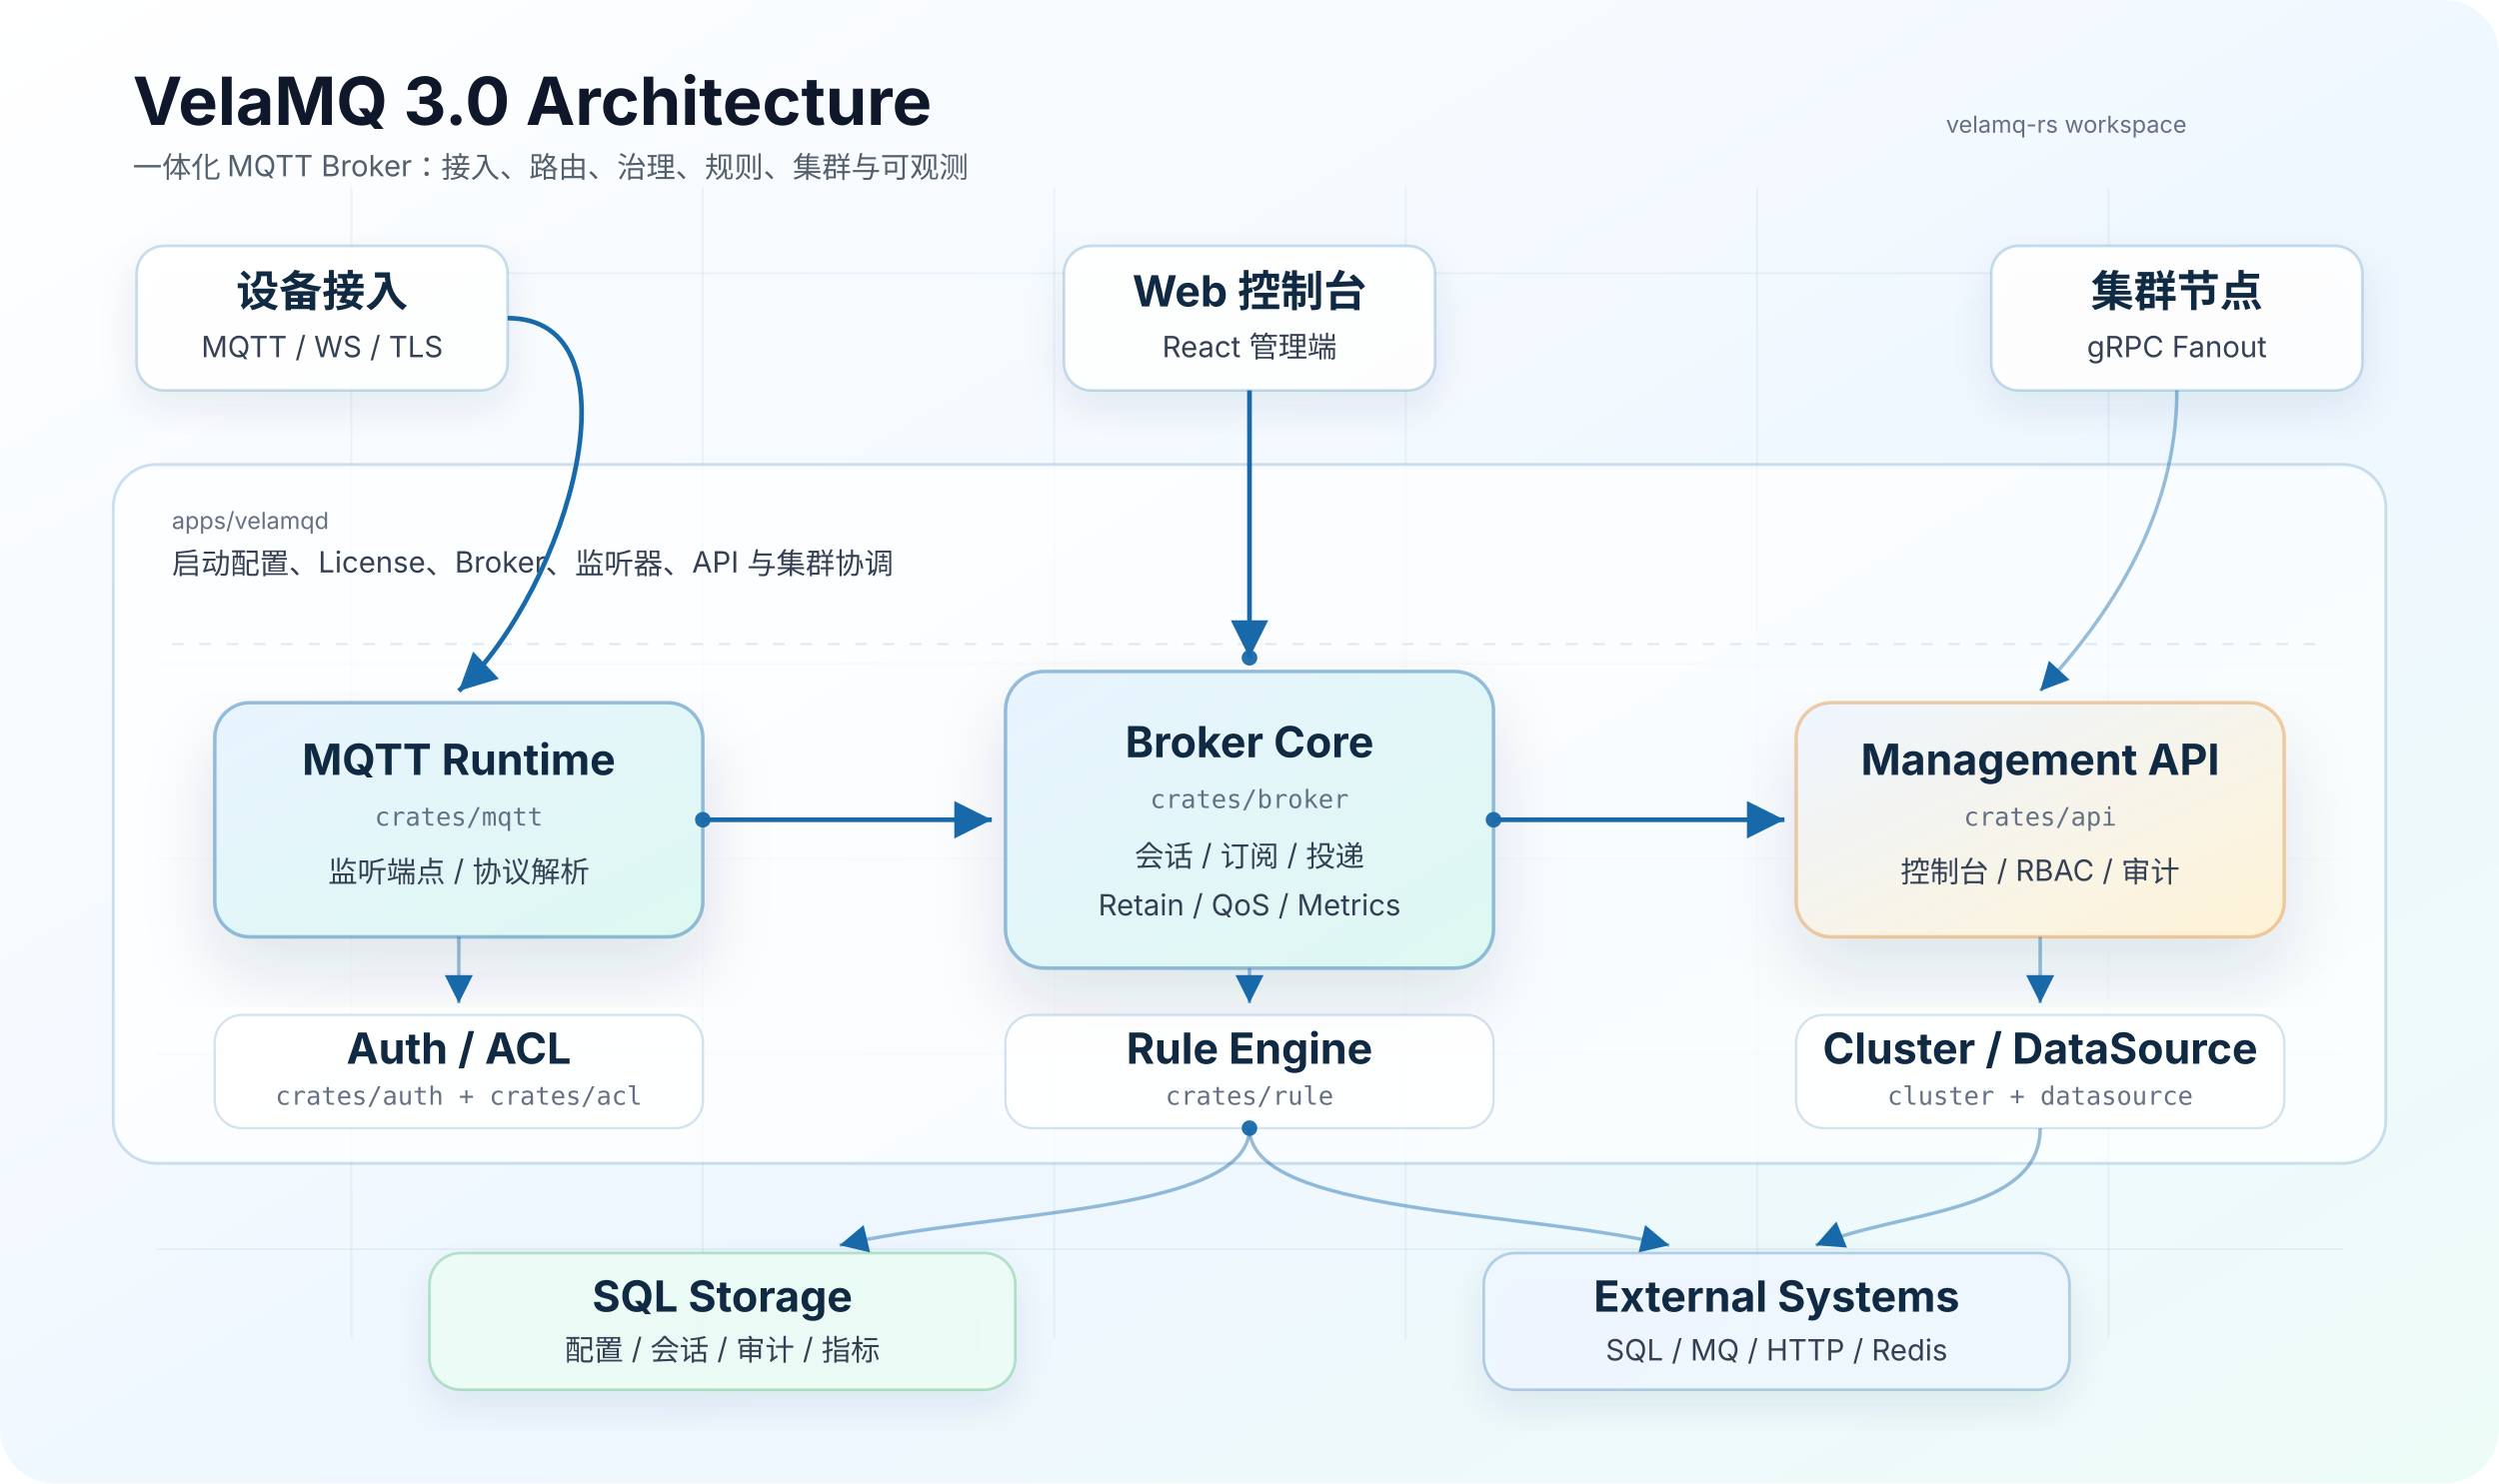
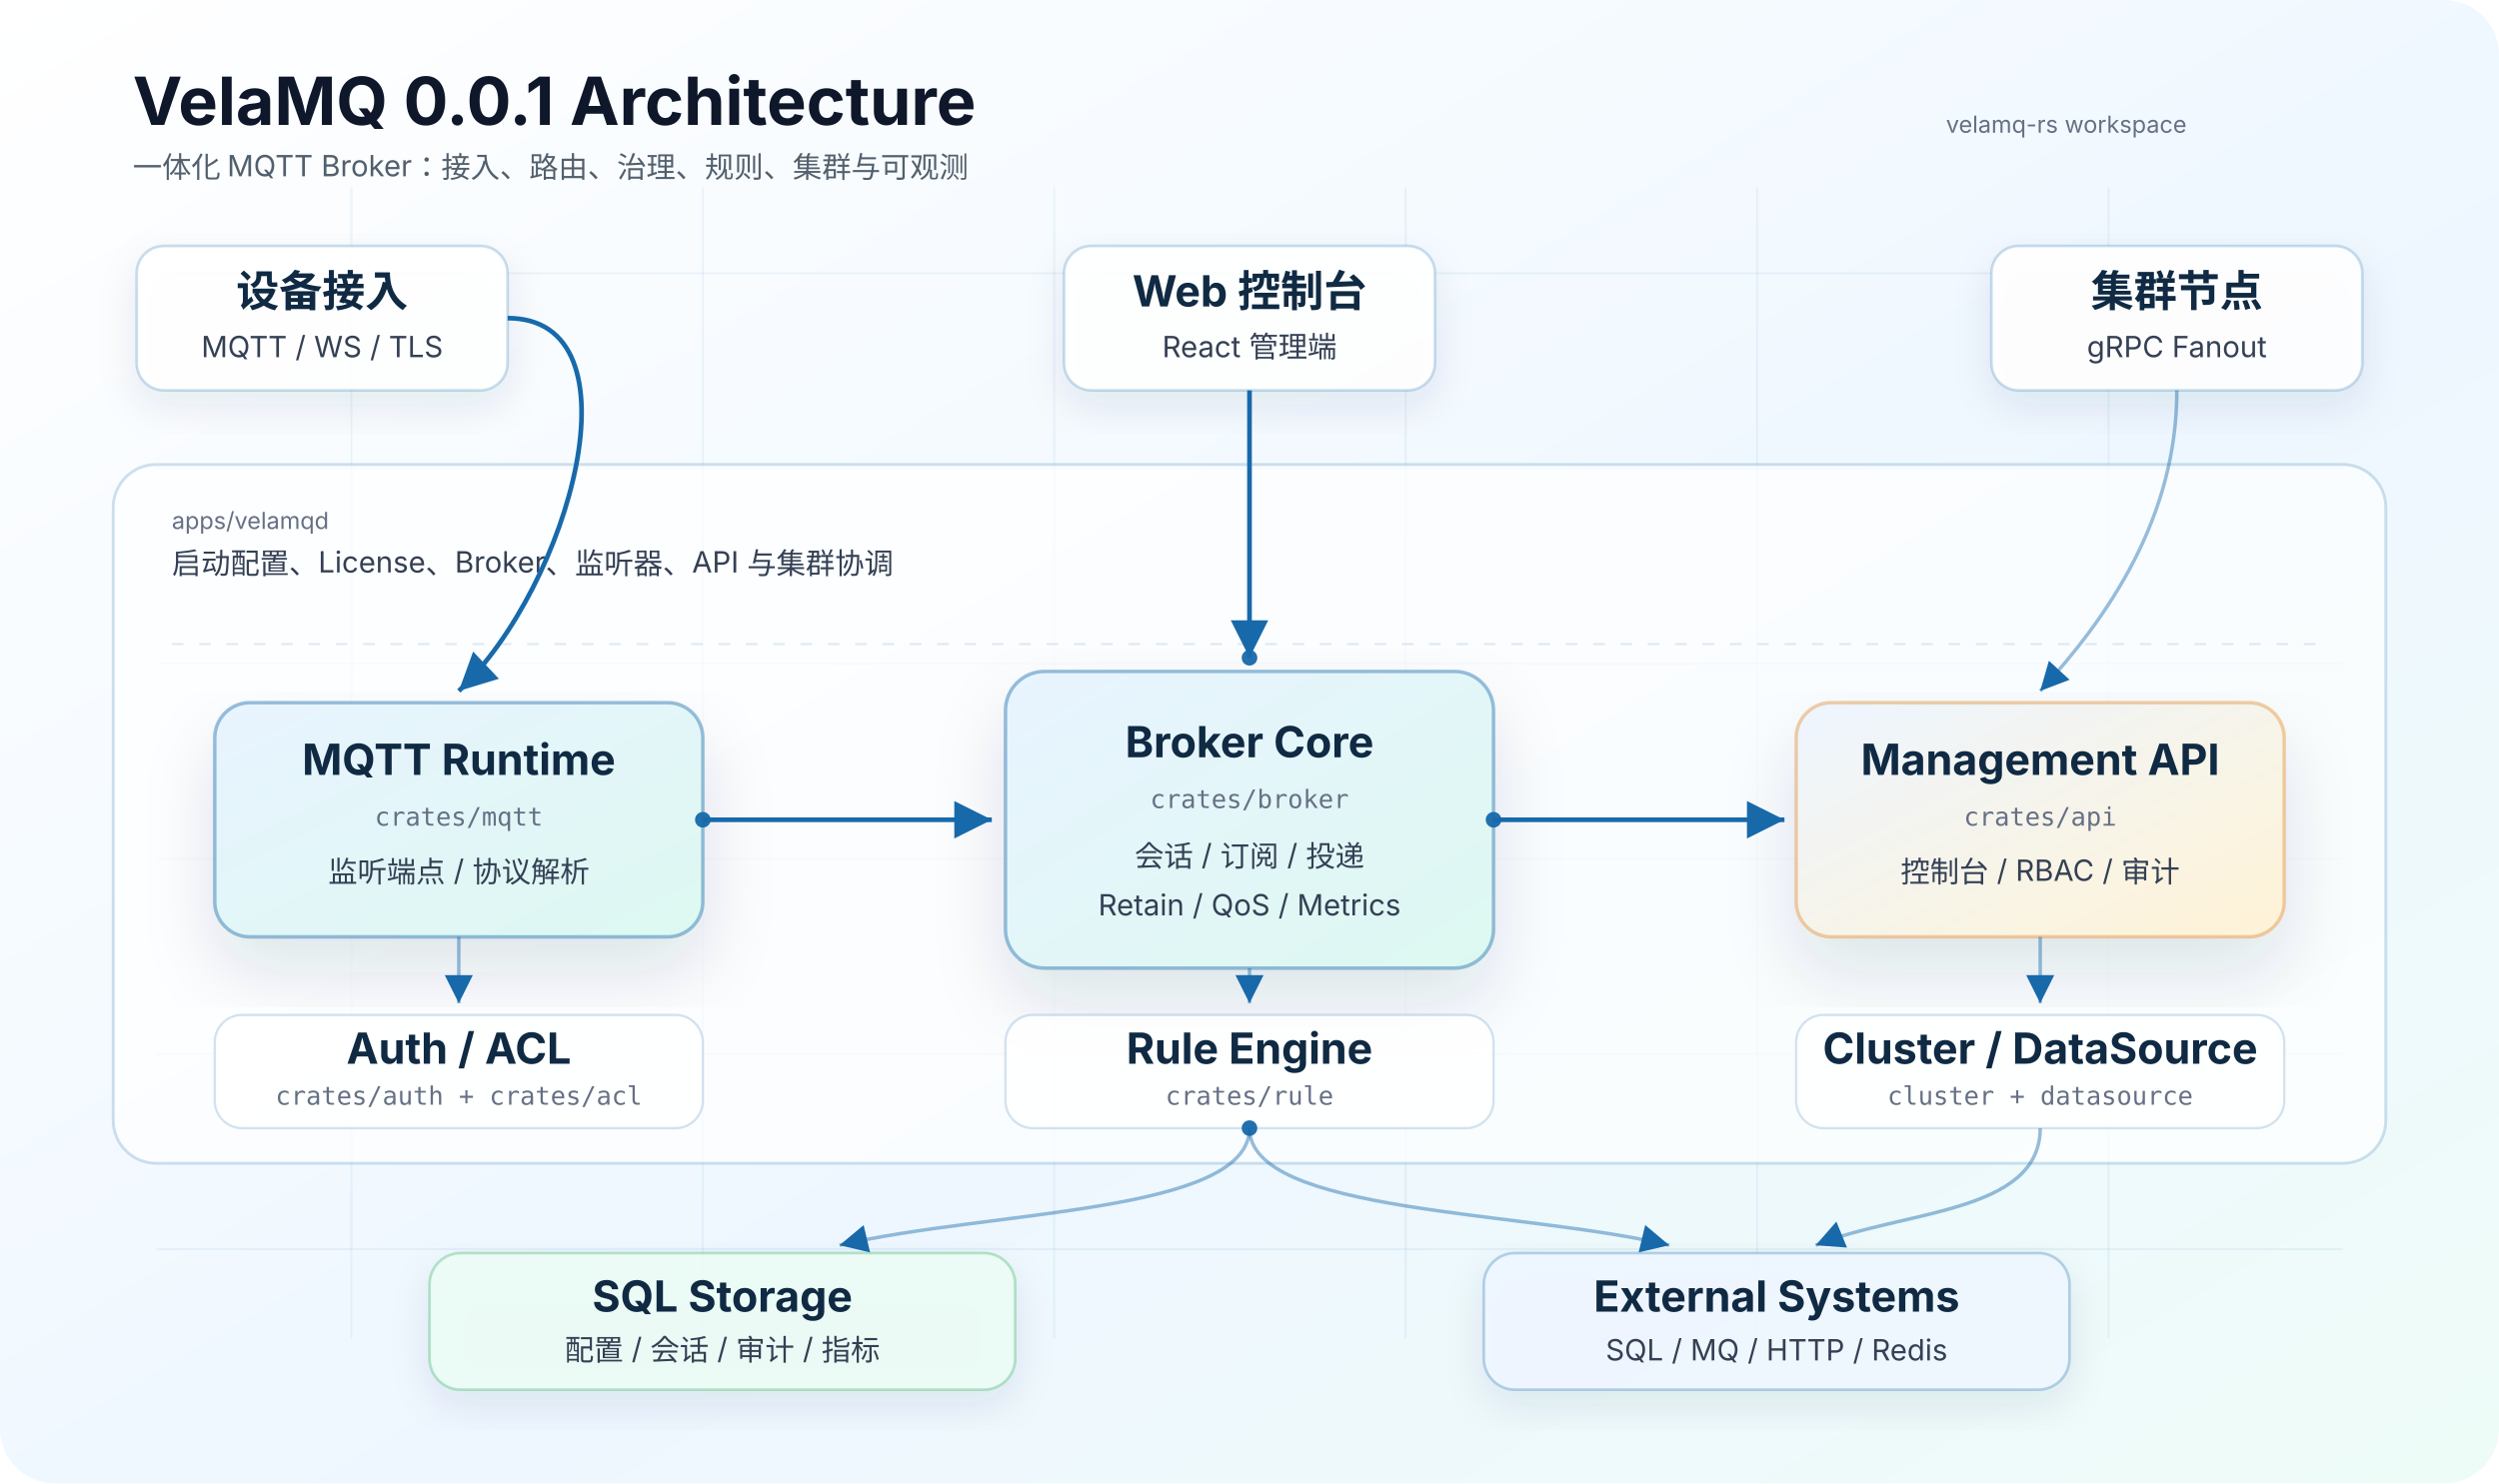
<svg xmlns="http://www.w3.org/2000/svg" viewBox="0 0 1280 760" role="img" aria-labelledby="title desc">
  <defs>
    <linearGradient id="bg" x1="0" y1="0" x2="1" y2="1">
      <stop offset="0" stop-color="#ffffff" />
      <stop offset="0.58" stop-color="#eef7ff" />
      <stop offset="1" stop-color="#eefcf8" />
    </linearGradient>
    <linearGradient id="coreFill" x1="0" y1="0" x2="1" y2="1">
      <stop offset="0" stop-color="#e8f4ff" />
      <stop offset="1" stop-color="#ddf8f1" />
    </linearGradient>
    <linearGradient id="apiFill" x1="0" y1="0" x2="1" y2="1">
      <stop offset="0" stop-color="#edf5ff" />
      <stop offset="1" stop-color="#fff3d6" />
    </linearGradient>
    <filter id="shadow" x="-20%" y="-20%" width="140%" height="150%">
      <feDropShadow dx="0" dy="18" stdDeviation="18" flood-color="#15324a" flood-opacity="0.12" />
    </filter>
    <filter id="softShadow" x="-20%" y="-20%" width="140%" height="150%">
      <feDropShadow dx="0" dy="8" stdDeviation="10" flood-color="#15324a" flood-opacity="0.1" />
    </filter>
    <marker id="arrow" markerWidth="12" markerHeight="12" refX="10" refY="6" orient="auto" markerUnits="strokeWidth">
      <path d="M2 2 L10 6 L2 10 Z" fill="#1769aa" />
    </marker>
    <style>
      .bg { fill: url(#bg); }
      .grid { stroke: rgba(23,105,170,0.08); stroke-width: 1; }
      .frame { fill: rgba(255,255,255,0.72); stroke: rgba(23,105,170,0.2); stroke-width: 1.5; }
      .node { fill: rgba(255,255,255,0.9); stroke: rgba(23,105,170,0.22); stroke-width: 1.4; filter: url(#softShadow); }
      .core { fill: url(#coreFill); stroke: rgba(23,105,170,0.42); stroke-width: 1.8; filter: url(#shadow); }
      .api { fill: url(#apiFill); stroke: rgba(217,119,6,0.34); stroke-width: 1.8; filter: url(#shadow); }
      .support { fill: rgba(255,255,255,0.84); stroke: rgba(23,105,170,0.18); stroke-width: 1.2; }
      .storage { fill: rgba(236,253,245,0.88); stroke: rgba(22,163,74,0.28); stroke-width: 1.4; filter: url(#softShadow); }
      .external { fill: rgba(239,246,255,0.9); stroke: rgba(23,105,170,0.28); stroke-width: 1.4; filter: url(#softShadow); }
      .title { fill: #0f172a; font: 700 34px -apple-system, BlinkMacSystemFont, "Segoe UI", sans-serif; letter-spacing: 0; }
      .subtitle { fill: #52606d; font: 15px -apple-system, BlinkMacSystemFont, "Segoe UI", sans-serif; letter-spacing: 0; }
      .label { fill: #102a43; font: 700 22px -apple-system, BlinkMacSystemFont, "Segoe UI", sans-serif; letter-spacing: 0; }
      .path { fill: #667085; font: 13px ui-monospace, SFMono-Regular, Menlo, Consolas, monospace; letter-spacing: 0; }
      .body { fill: #344054; font: 15px -apple-system, BlinkMacSystemFont, "Segoe UI", sans-serif; letter-spacing: 0; }
      .tiny { fill: #667085; font: 12px -apple-system, BlinkMacSystemFont, "Segoe UI", sans-serif; letter-spacing: 0; }
      .flow { stroke: #1769aa; stroke-width: 2.4; fill: none; marker-end: url(#arrow); }
      .flow-soft { stroke: rgba(23,105,170,0.44); stroke-width: 1.8; fill: none; marker-end: url(#arrow); }
      .lane { stroke: rgba(23,105,170,0.14); stroke-width: 1; stroke-dasharray: 6 8; }
      .dot { fill: #1769aa; opacity: 0.95; }
    </style>
  </defs>
  <rect class="bg" width="1280" height="760" rx="28" />
  <g opacity="0.8">
    <path class="grid" d="M80 140 H1200" />
    <path class="grid" d="M80 240 H1200" />
    <path class="grid" d="M80 340 H1200" />
    <path class="grid" d="M80 440 H1200" />
    <path class="grid" d="M80 540 H1200" />
    <path class="grid" d="M80 640 H1200" />
    <path class="grid" d="M180 96 V686" />
    <path class="grid" d="M360 96 V686" />
    <path class="grid" d="M540 96 V686" />
    <path class="grid" d="M720 96 V686" />
    <path class="grid" d="M900 96 V686" />
    <path class="grid" d="M1080 96 V686" />
  </g>
-   <text class="title" x="68" y="64">VelaMQ 3.0 Architecture</text>
+   <text class="title" x="68" y="64">VelaMQ 0.0.1 Architecture</text>
  <text class="subtitle" x="68" y="91">一体化 MQTT Broker：接入、路由、治理、规则、集群与可观测</text>
  <text class="tiny" x="1120" y="68" text-anchor="end">velamq-rs workspace</text>
  <rect class="node" x="70" y="126" width="190" height="74" rx="14" />
  <text class="label" x="165" y="157" text-anchor="middle">设备接入</text>
  <text class="body" x="165" y="183" text-anchor="middle">MQTT / WS / TLS</text>
  <rect class="node" x="545" y="126" width="190" height="74" rx="14" />
  <text class="label" x="640" y="157" text-anchor="middle">Web 控制台</text>
  <text class="body" x="640" y="183" text-anchor="middle">React 管理端</text>
  <rect class="node" x="1020" y="126" width="190" height="74" rx="14" />
  <text class="label" x="1115" y="157" text-anchor="middle">集群节点</text>
  <text class="body" x="1115" y="183" text-anchor="middle">gRPC Fanout</text>
  <rect class="frame" x="58" y="238" width="1164" height="358" rx="22" />
  <text class="tiny" x="88" y="271">apps/velamqd</text>
  <text class="body" x="88" y="294">启动配置、License、Broker、监听器、API 与集群协调</text>
  <line class="lane" x1="88" y1="330" x2="1192" y2="330" />
  <rect class="core" x="110" y="360" width="250" height="120" rx="18" />
  <text class="label" x="235" y="397" text-anchor="middle">MQTT Runtime</text>
  <text class="path" x="235" y="423" text-anchor="middle">crates/mqtt</text>
  <text class="body" x="235" y="452" text-anchor="middle">监听端点 / 协议解析</text>
  <rect class="core" x="515" y="344" width="250" height="152" rx="20" />
  <text class="label" x="640" y="388" text-anchor="middle">Broker Core</text>
  <text class="path" x="640" y="414" text-anchor="middle">crates/broker</text>
  <text class="body" x="640" y="444" text-anchor="middle">会话 / 订阅 / 投递</text>
  <text class="body" x="640" y="469" text-anchor="middle">Retain / QoS / Metrics</text>
  <rect class="api" x="920" y="360" width="250" height="120" rx="18" />
  <text class="label" x="1045" y="397" text-anchor="middle">Management API</text>
  <text class="path" x="1045" y="423" text-anchor="middle">crates/api</text>
  <text class="body" x="1045" y="452" text-anchor="middle">控制台 / RBAC / 审计</text>
  <path class="flow" d="M260 163 C330 163, 292 300, 235 354" />
  <path class="flow" d="M360 420 H508" />
  <path class="flow" d="M765 420 H914" />
  <path class="flow" d="M640 200 V337" />
  <path class="flow-soft" d="M1115 200 C1115 265, 1080 316, 1045 354" />
  <rect class="support" x="110" y="520" width="250" height="58" rx="14" />
  <text class="label" x="235" y="545" text-anchor="middle">Auth / ACL</text>
  <text class="path" x="235" y="566" text-anchor="middle">crates/auth + crates/acl</text>
  <rect class="support" x="515" y="520" width="250" height="58" rx="14" />
  <text class="label" x="640" y="545" text-anchor="middle">Rule Engine</text>
  <text class="path" x="640" y="566" text-anchor="middle">crates/rule</text>
  <rect class="support" x="920" y="520" width="250" height="58" rx="14" />
  <text class="label" x="1045" y="545" text-anchor="middle">Cluster / DataSource</text>
  <text class="path" x="1045" y="566" text-anchor="middle">cluster + datasource</text>
  <path class="flow-soft" d="M235 480 V514" />
  <path class="flow-soft" d="M640 496 V514" />
  <path class="flow-soft" d="M1045 480 V514" />
  <rect class="storage" x="220" y="642" width="300" height="70" rx="16" />
  <text class="label" x="370" y="672" text-anchor="middle">SQL Storage</text>
  <text class="body" x="370" y="697" text-anchor="middle">配置 / 会话 / 审计 / 指标</text>
  <rect class="external" x="760" y="642" width="300" height="70" rx="16" />
  <text class="label" x="910" y="672" text-anchor="middle">External Systems</text>
  <text class="body" x="910" y="697" text-anchor="middle">SQL / MQ / HTTP / Redis</text>
  <path class="flow-soft" d="M640 578 C640 622, 506 620, 430 638" />
  <path class="flow-soft" d="M640 578 C640 622, 780 620, 855 638" />
  <path class="flow-soft" d="M1045 578 C1045 622, 974 620, 930 638" />
  <circle class="dot" cx="360" cy="420" r="4" />
  <circle class="dot" cx="765" cy="420" r="4" />
  <circle class="dot" cx="640" cy="337" r="4" />
  <circle class="dot" cx="640" cy="578" r="4" />
</svg>
